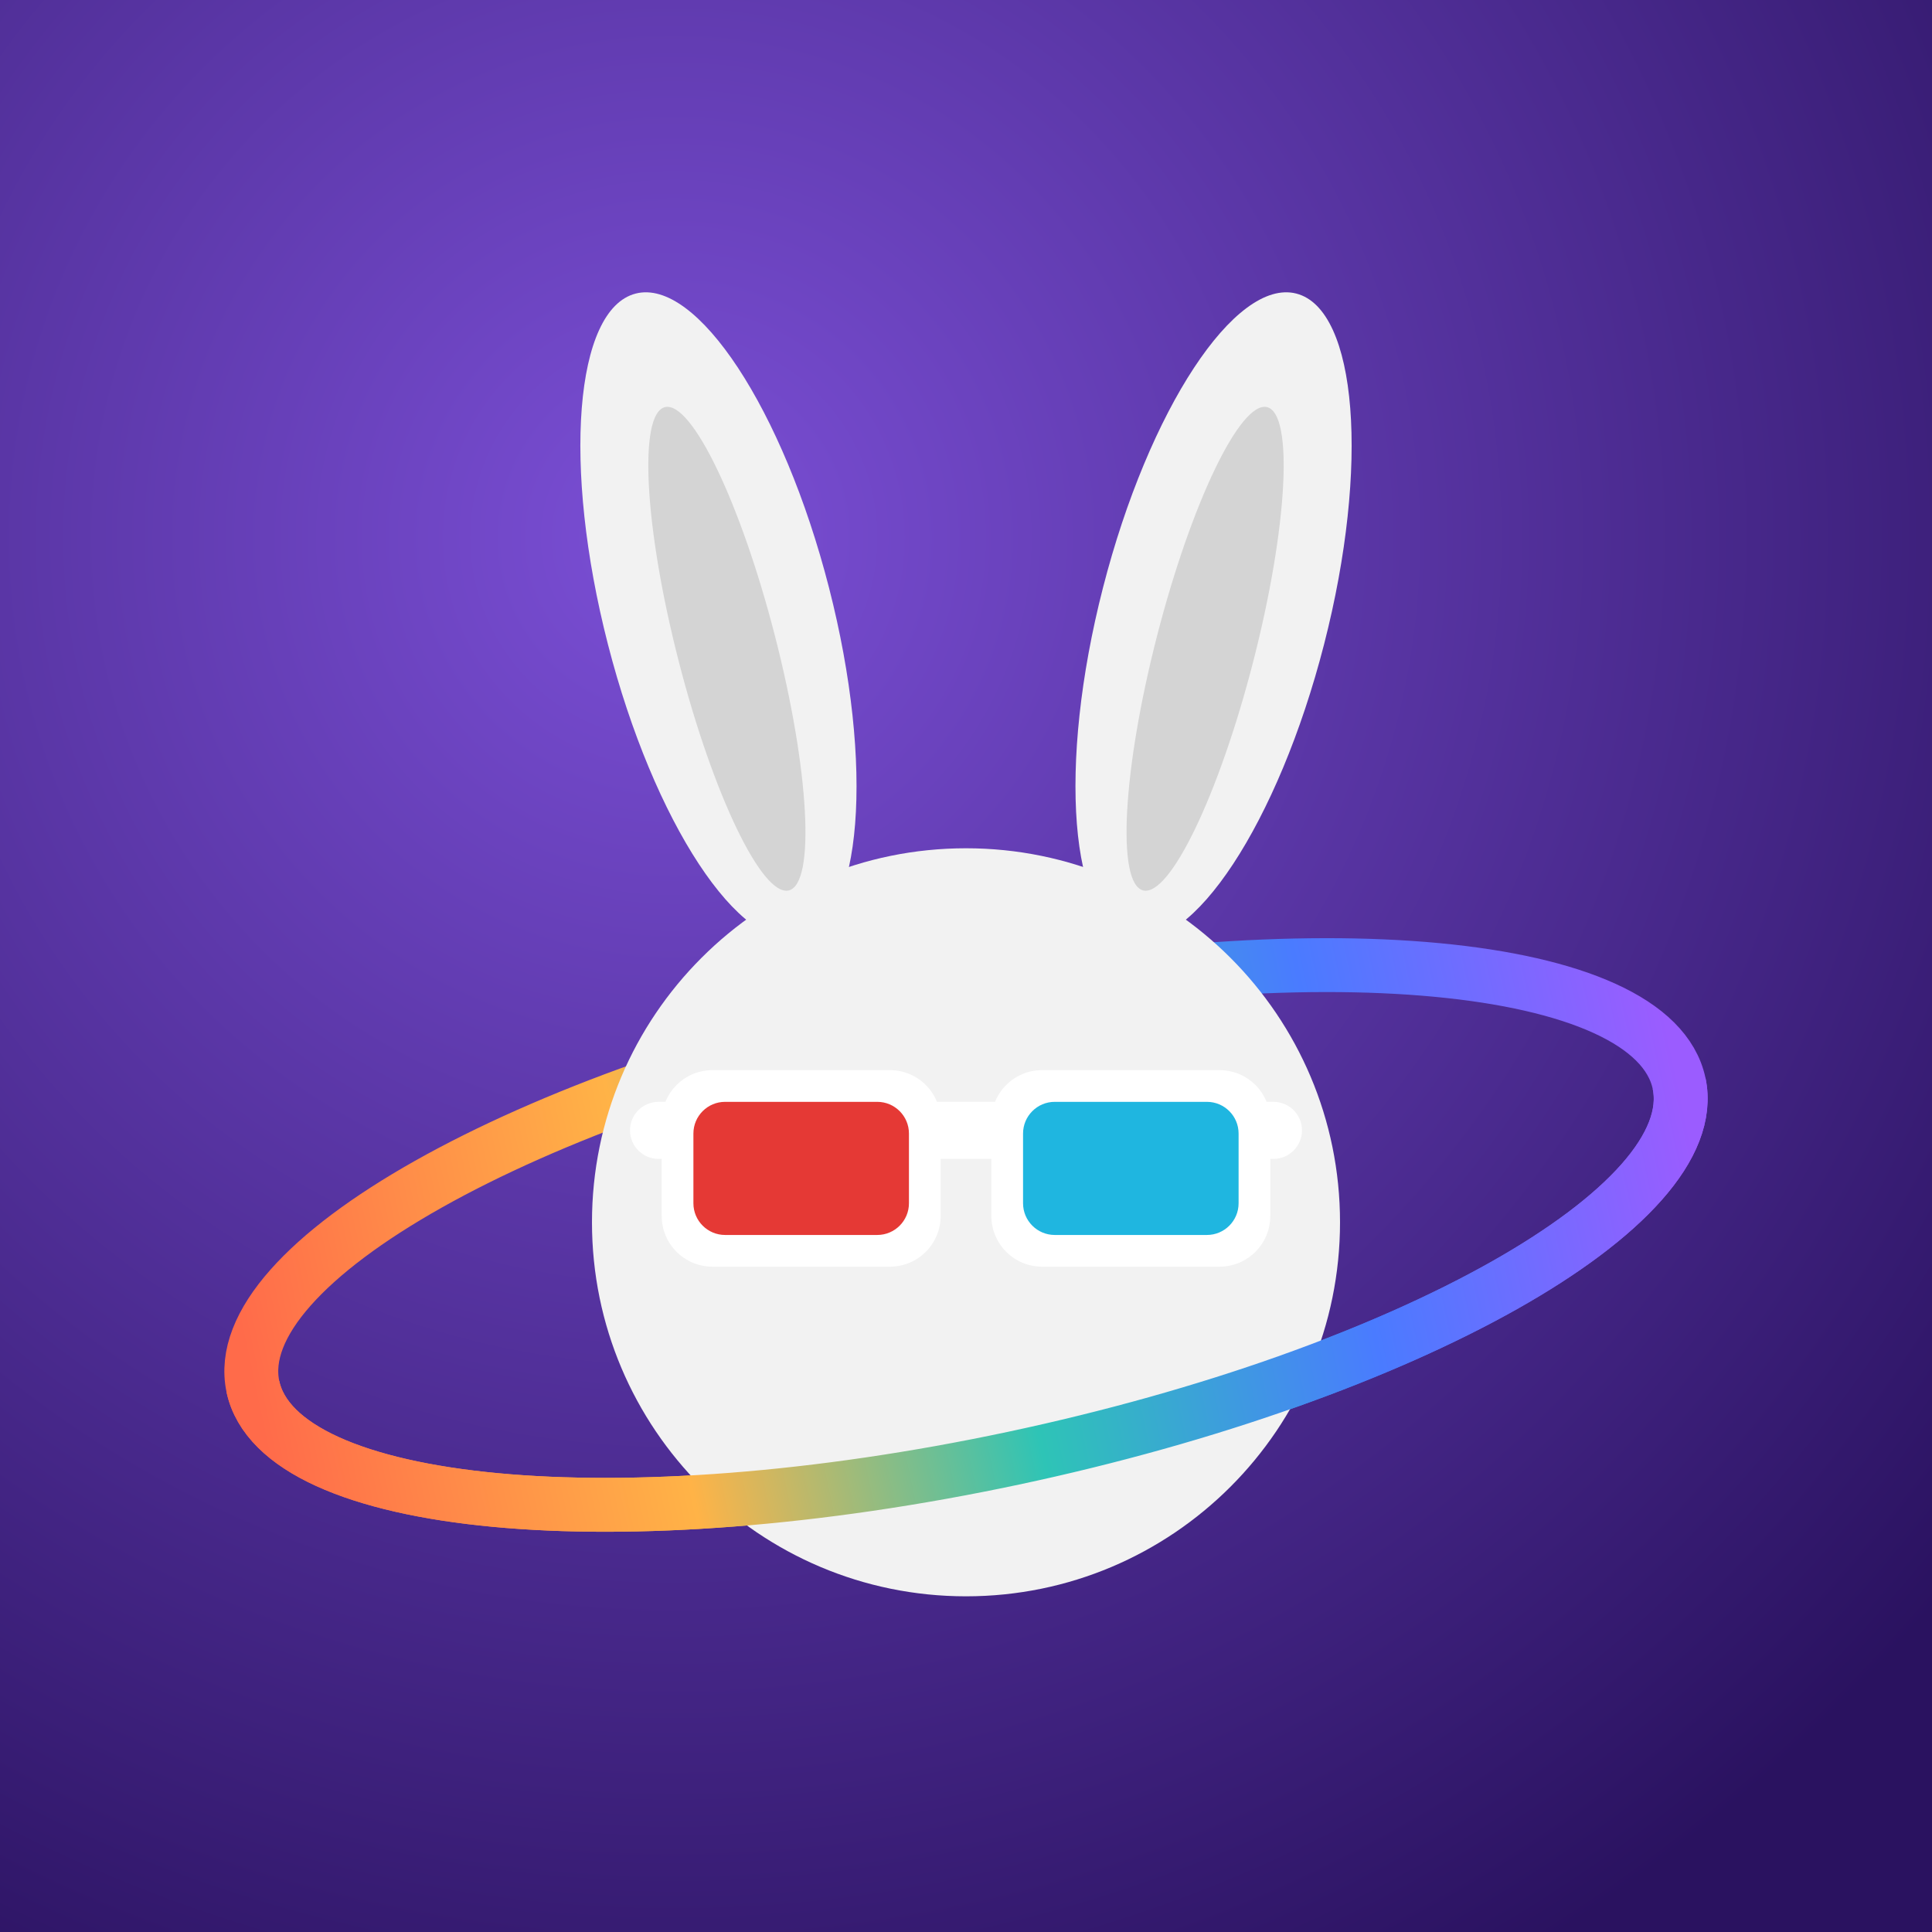
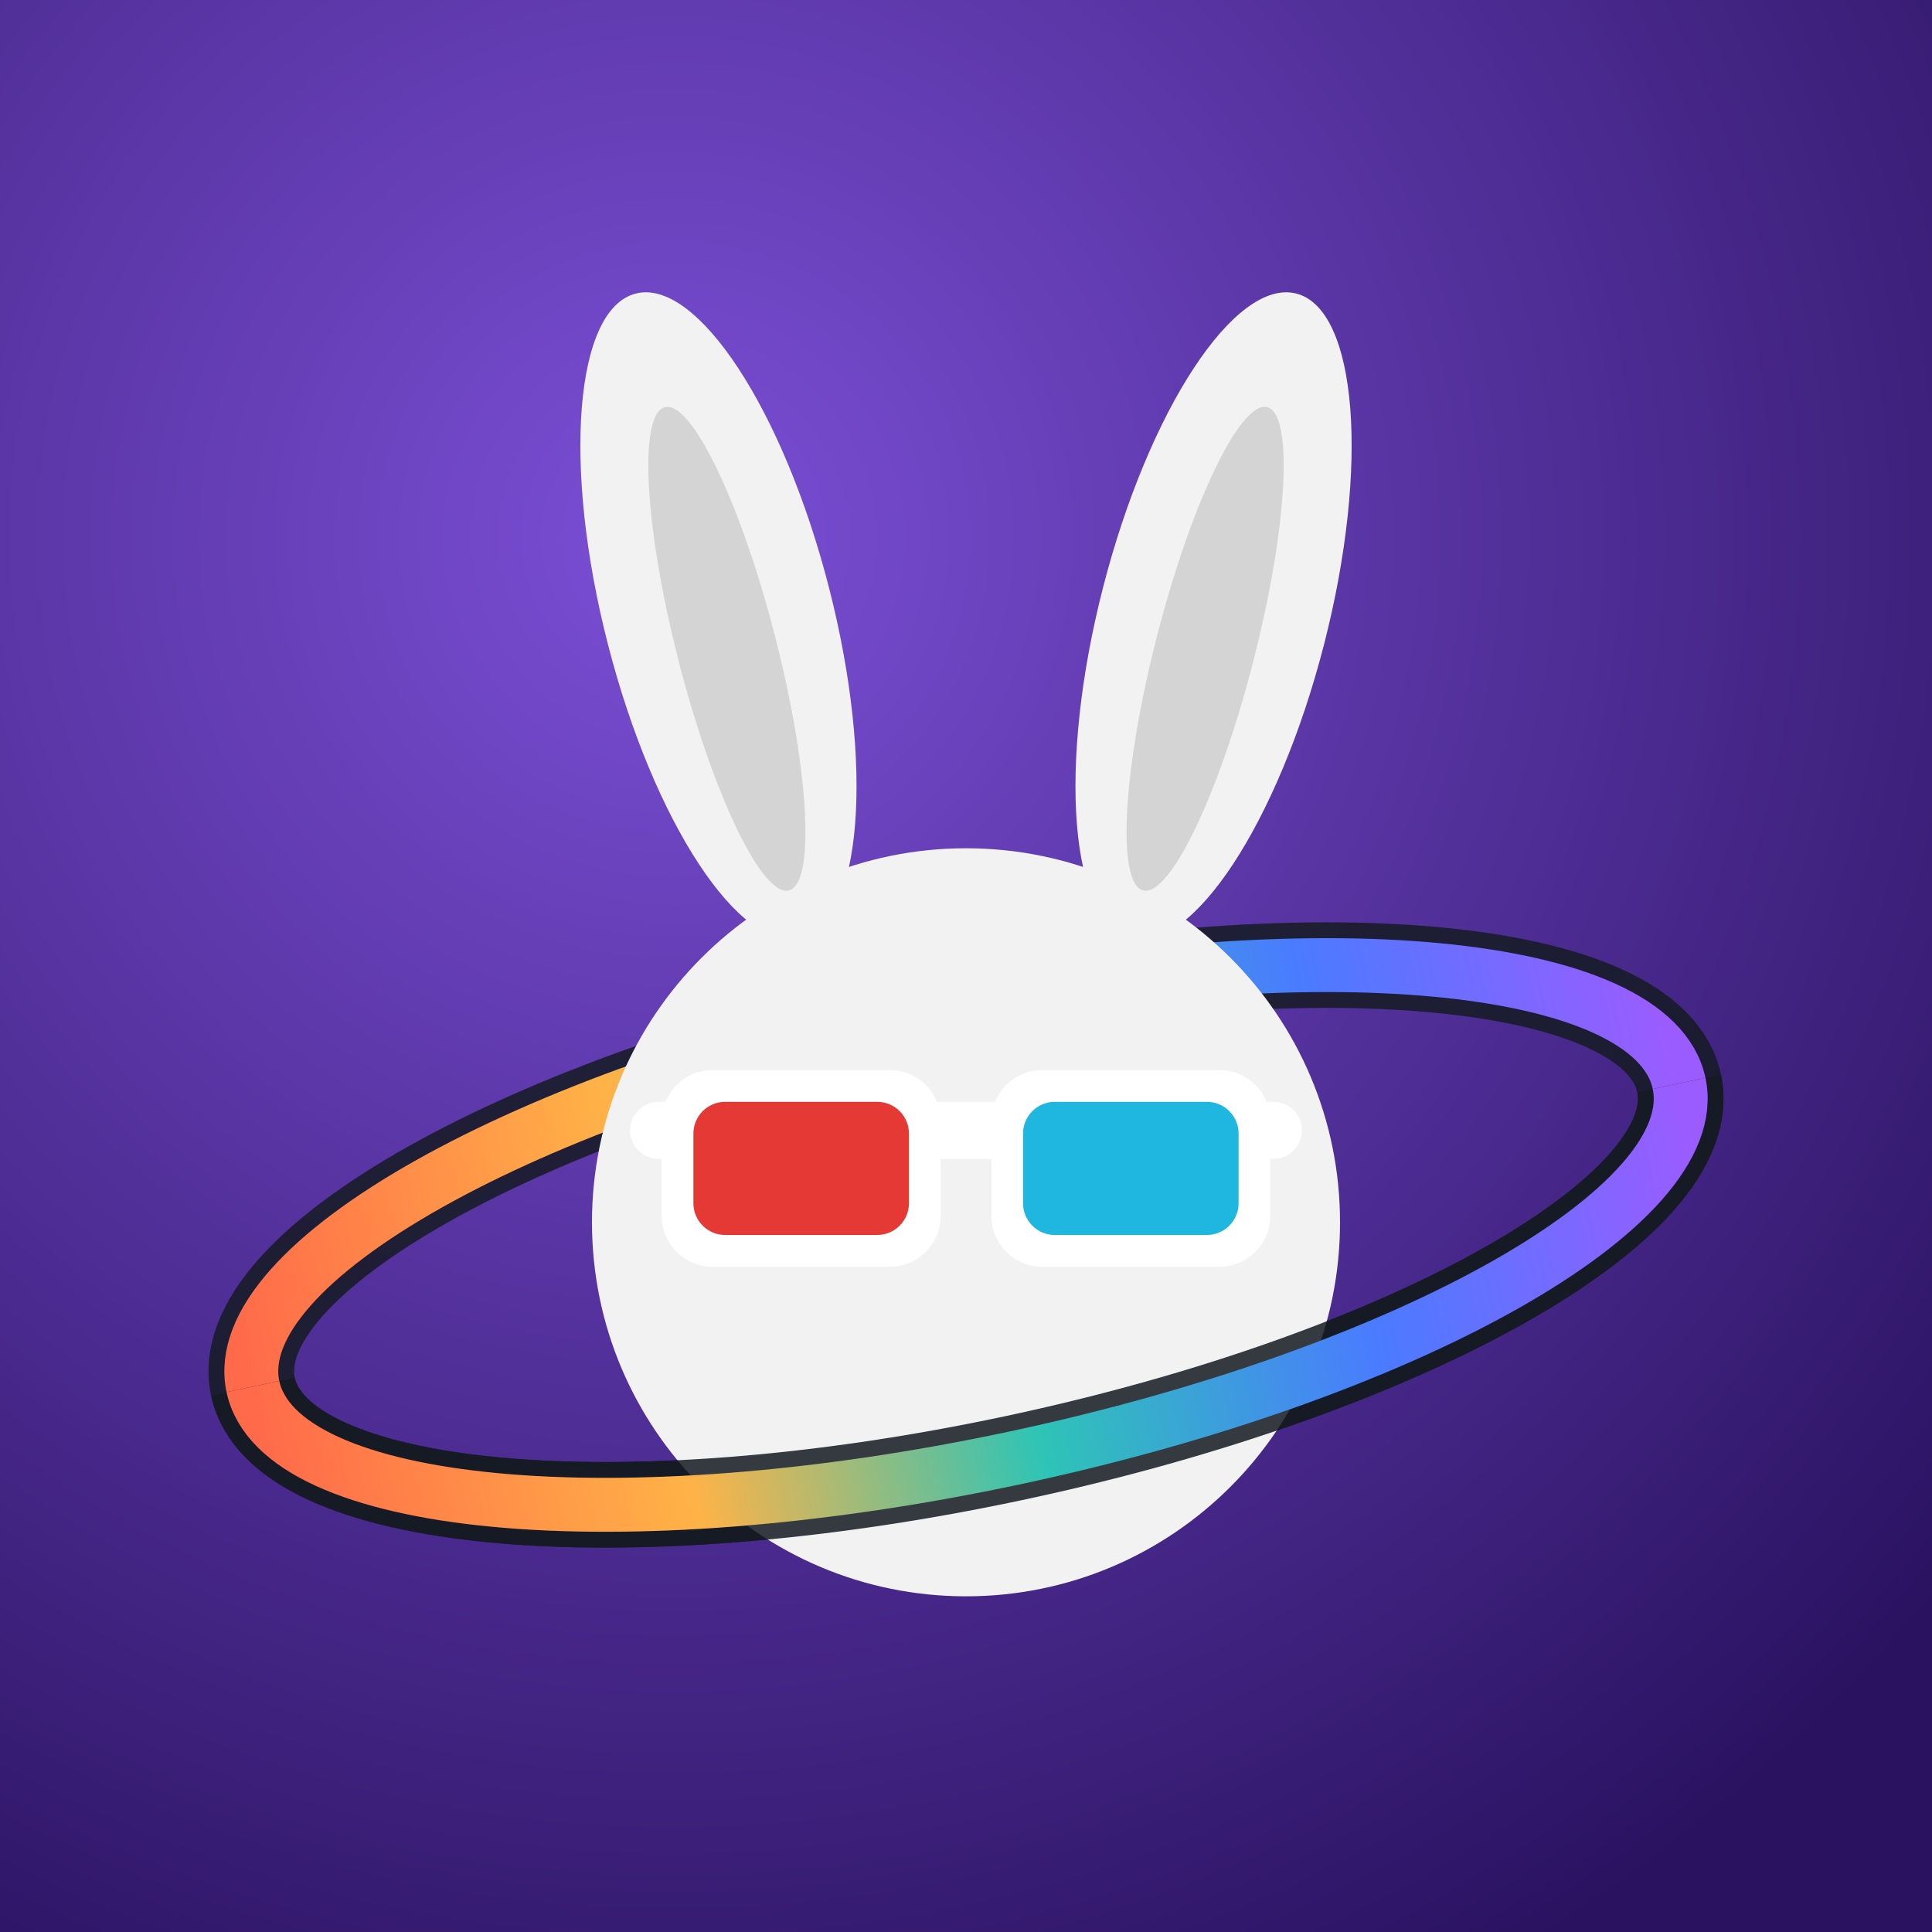
<svg xmlns="http://www.w3.org/2000/svg" viewBox="0 0 512 512" width="512" height="512">
  <defs>
    <radialGradient id="bg" cx="35%" cy="28%" r="85%">
      <stop offset="0" stop-color="#7b4fd6" />
      <stop offset="1" stop-color="#2a1260" />
    </radialGradient>
    <linearGradient id="ring" gradientUnits="userSpaceOnUse" x1="26" y1="0" x2="486" y2="0">
      <stop offset="0" stop-color="#ff6b4a" />
      <stop offset="0.28" stop-color="#ffb347" />
      <stop offset="0.52" stop-color="#2ec4b6" />
      <stop offset="0.76" stop-color="#4a7bff" />
      <stop offset="1" stop-color="#9b5cff" />
    </linearGradient>
  </defs>
  <rect width="512" height="512" fill="url(#bg)" />
  <g transform="translate(256 250) scale(0.84) translate(-256 -212)">
    <g transform="translate(0,0) translate(256 300) scale(1.0) translate(-256 -300)">
      <g transform="rotate(-12 256 304)">
+         <ellipse cx="256" cy="304" rx="230" ry="72" fill="none" stroke="#151a22" stroke-opacity="0.85" stroke-width="27" />
        <ellipse cx="256" cy="304" rx="230" ry="72" fill="none" stroke="url(#ring)" stroke-width="17" />
      </g>
      <g transform="rotate(-14.4 177.9 108.7)">
        <ellipse cx="177.9" cy="108.7" rx="36" ry="105" fill="#f2f2f2" />
        <ellipse cx="177.9" cy="119.4" rx="15.7" ry="78.7" fill="#d4d4d4" />
      </g>
      <g transform="rotate(14.4 334.1 108.7)">
        <ellipse cx="334.1" cy="108.7" rx="36" ry="105" fill="#f2f2f2" />
        <ellipse cx="334.1" cy="119.4" rx="15.7" ry="78.7" fill="#d4d4d4" />
      </g>
      <circle cx="256" cy="300" r="118" fill="#f2f2f2" />
      <g transform="rotate(-12 256 304)">
        <clipPath id="front">
          <rect x="0" y="304" width="512" height="300" />
        </clipPath>
        <g clip-path="url(#front)">
+           <ellipse cx="256" cy="304" rx="230" ry="72" fill="none" stroke="#151a22" stroke-opacity="0.85" stroke-width="27" />
          <ellipse cx="256" cy="304" rx="230" ry="72" fill="none" stroke="url(#ring)" stroke-width="17" />
        </g>
      </g>
    </g>
    <g>
      <rect x="150" y="262" width="212" height="18" rx="9" fill="#ffffff" />
      <rect x="160" y="252" width="88" height="62" rx="16" fill="#ffffff" />
      <rect x="264" y="252" width="88" height="62" rx="16" fill="#ffffff" />
      <rect x="170" y="262" width="68" height="42" rx="10" fill="#e53935" />
      <rect x="274" y="262" width="68" height="42" rx="10" fill="#1fb6e0" />
    </g>
  </g>
</svg>
